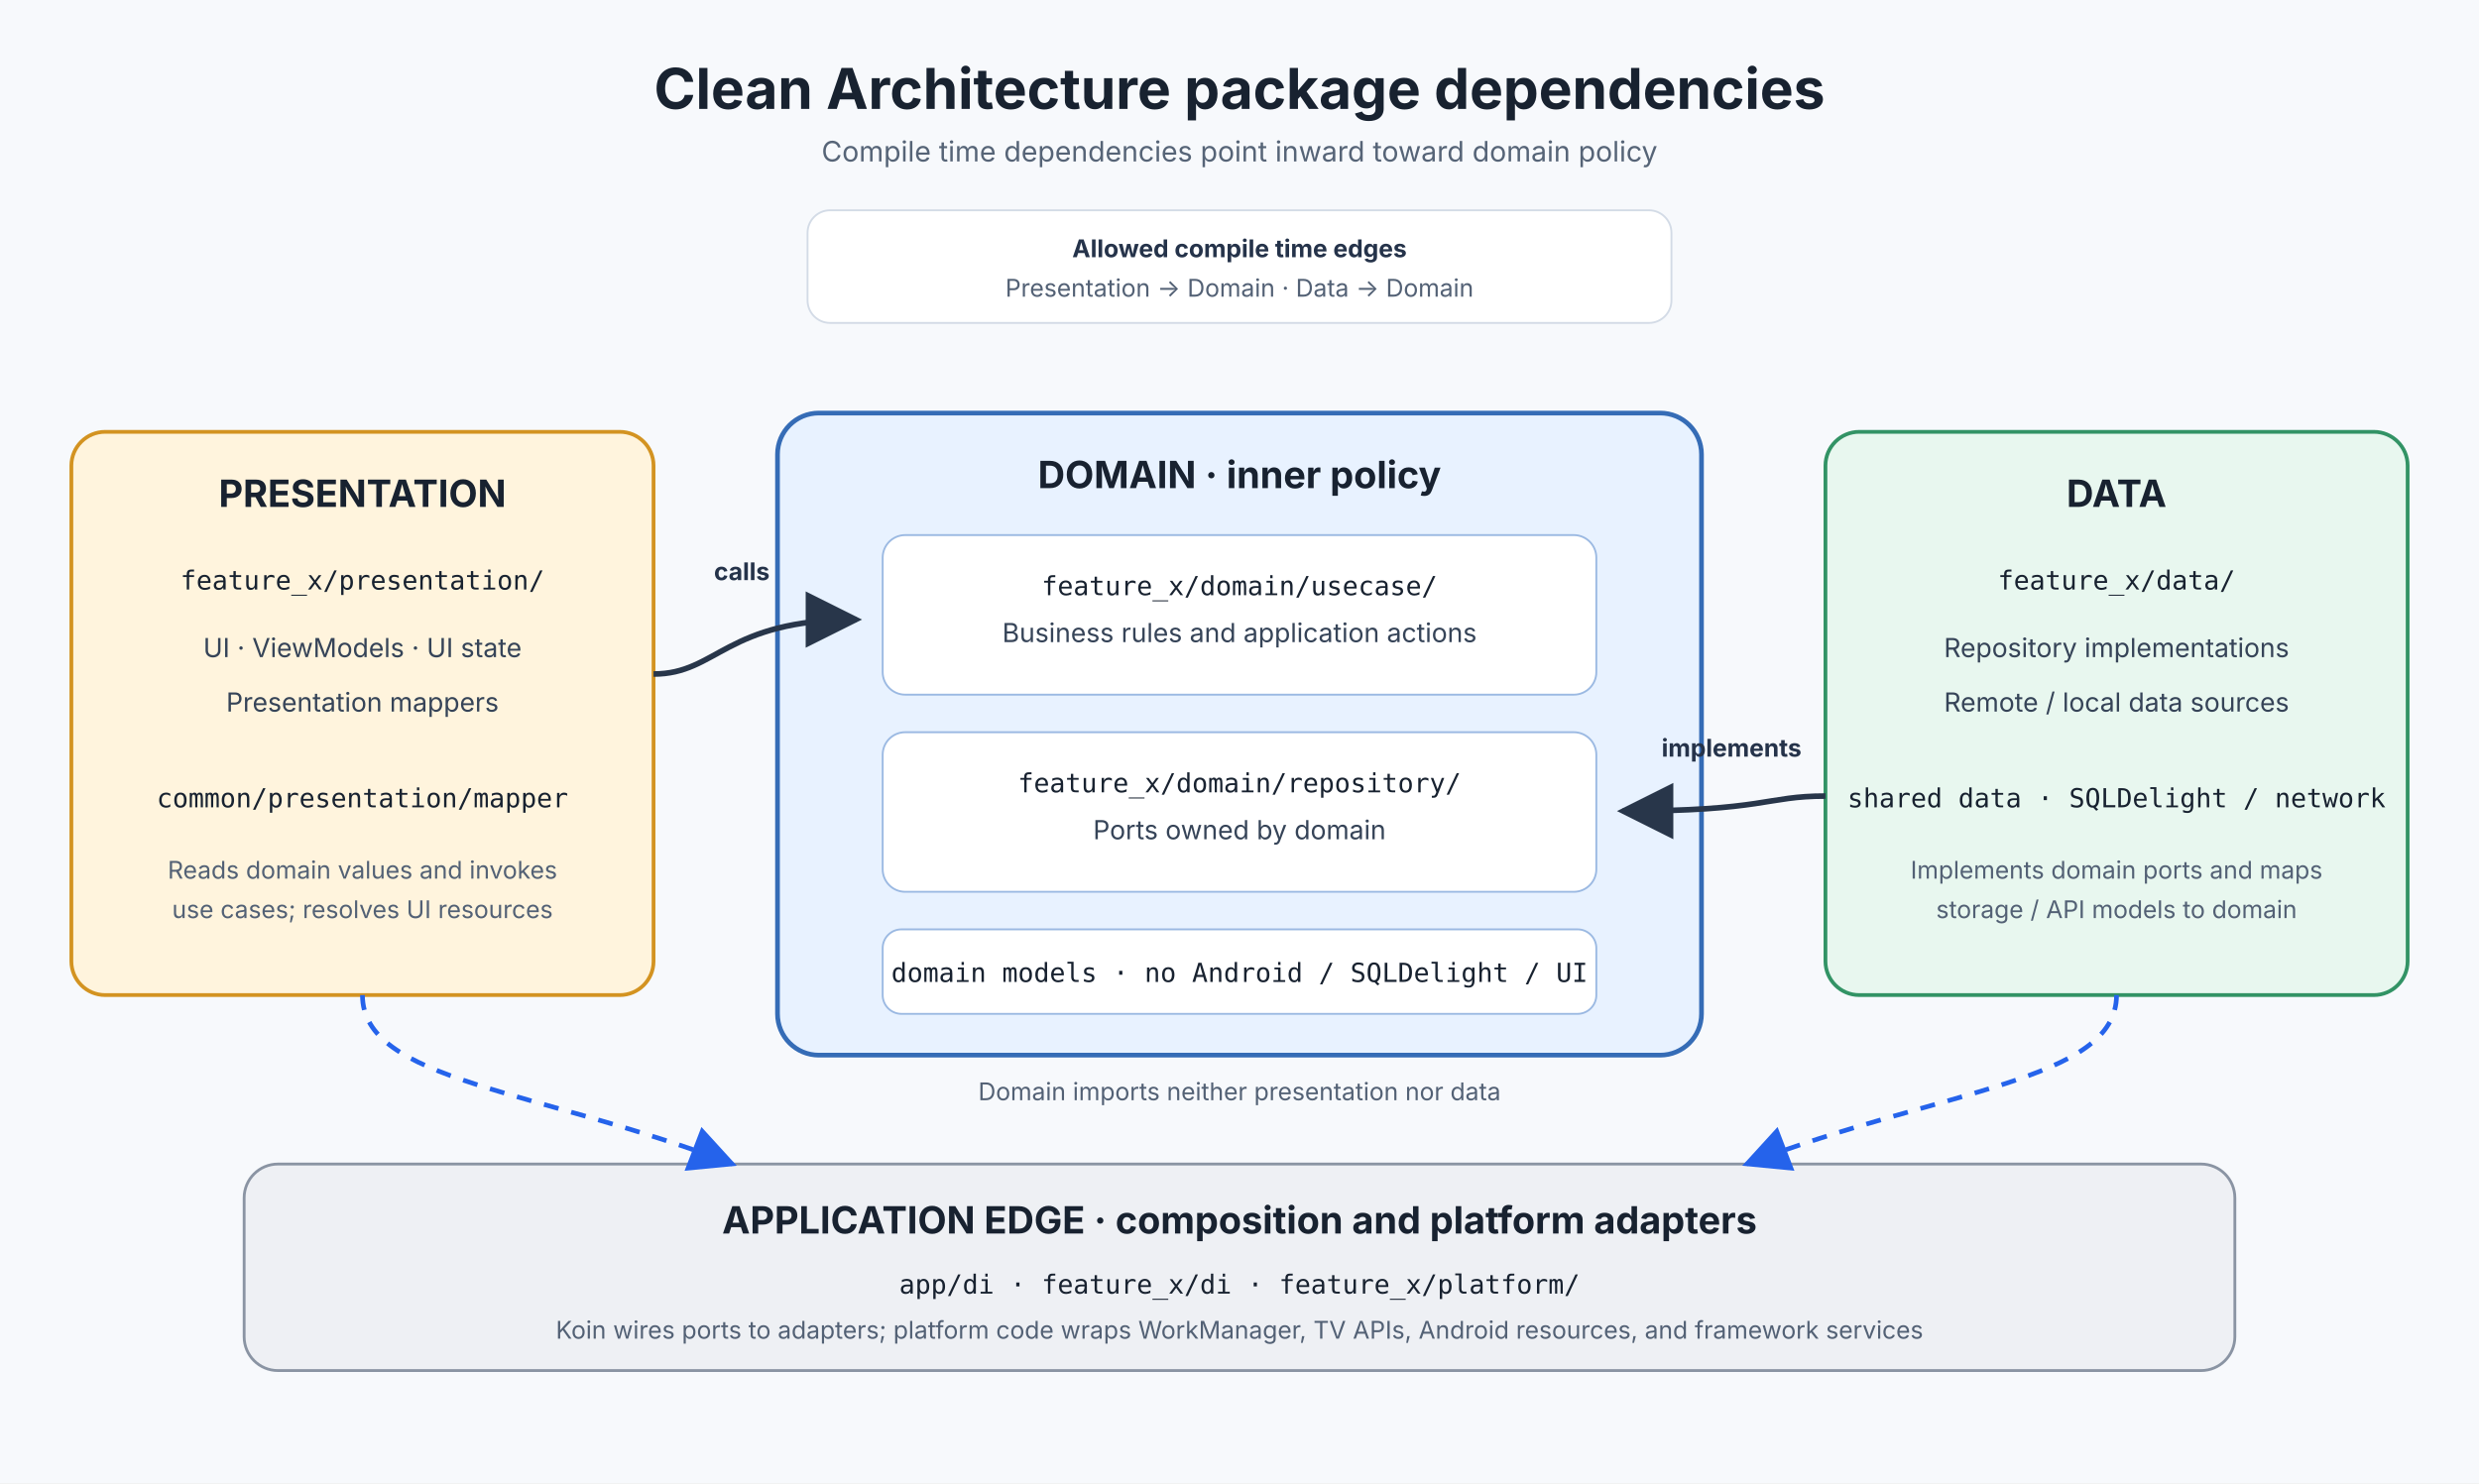
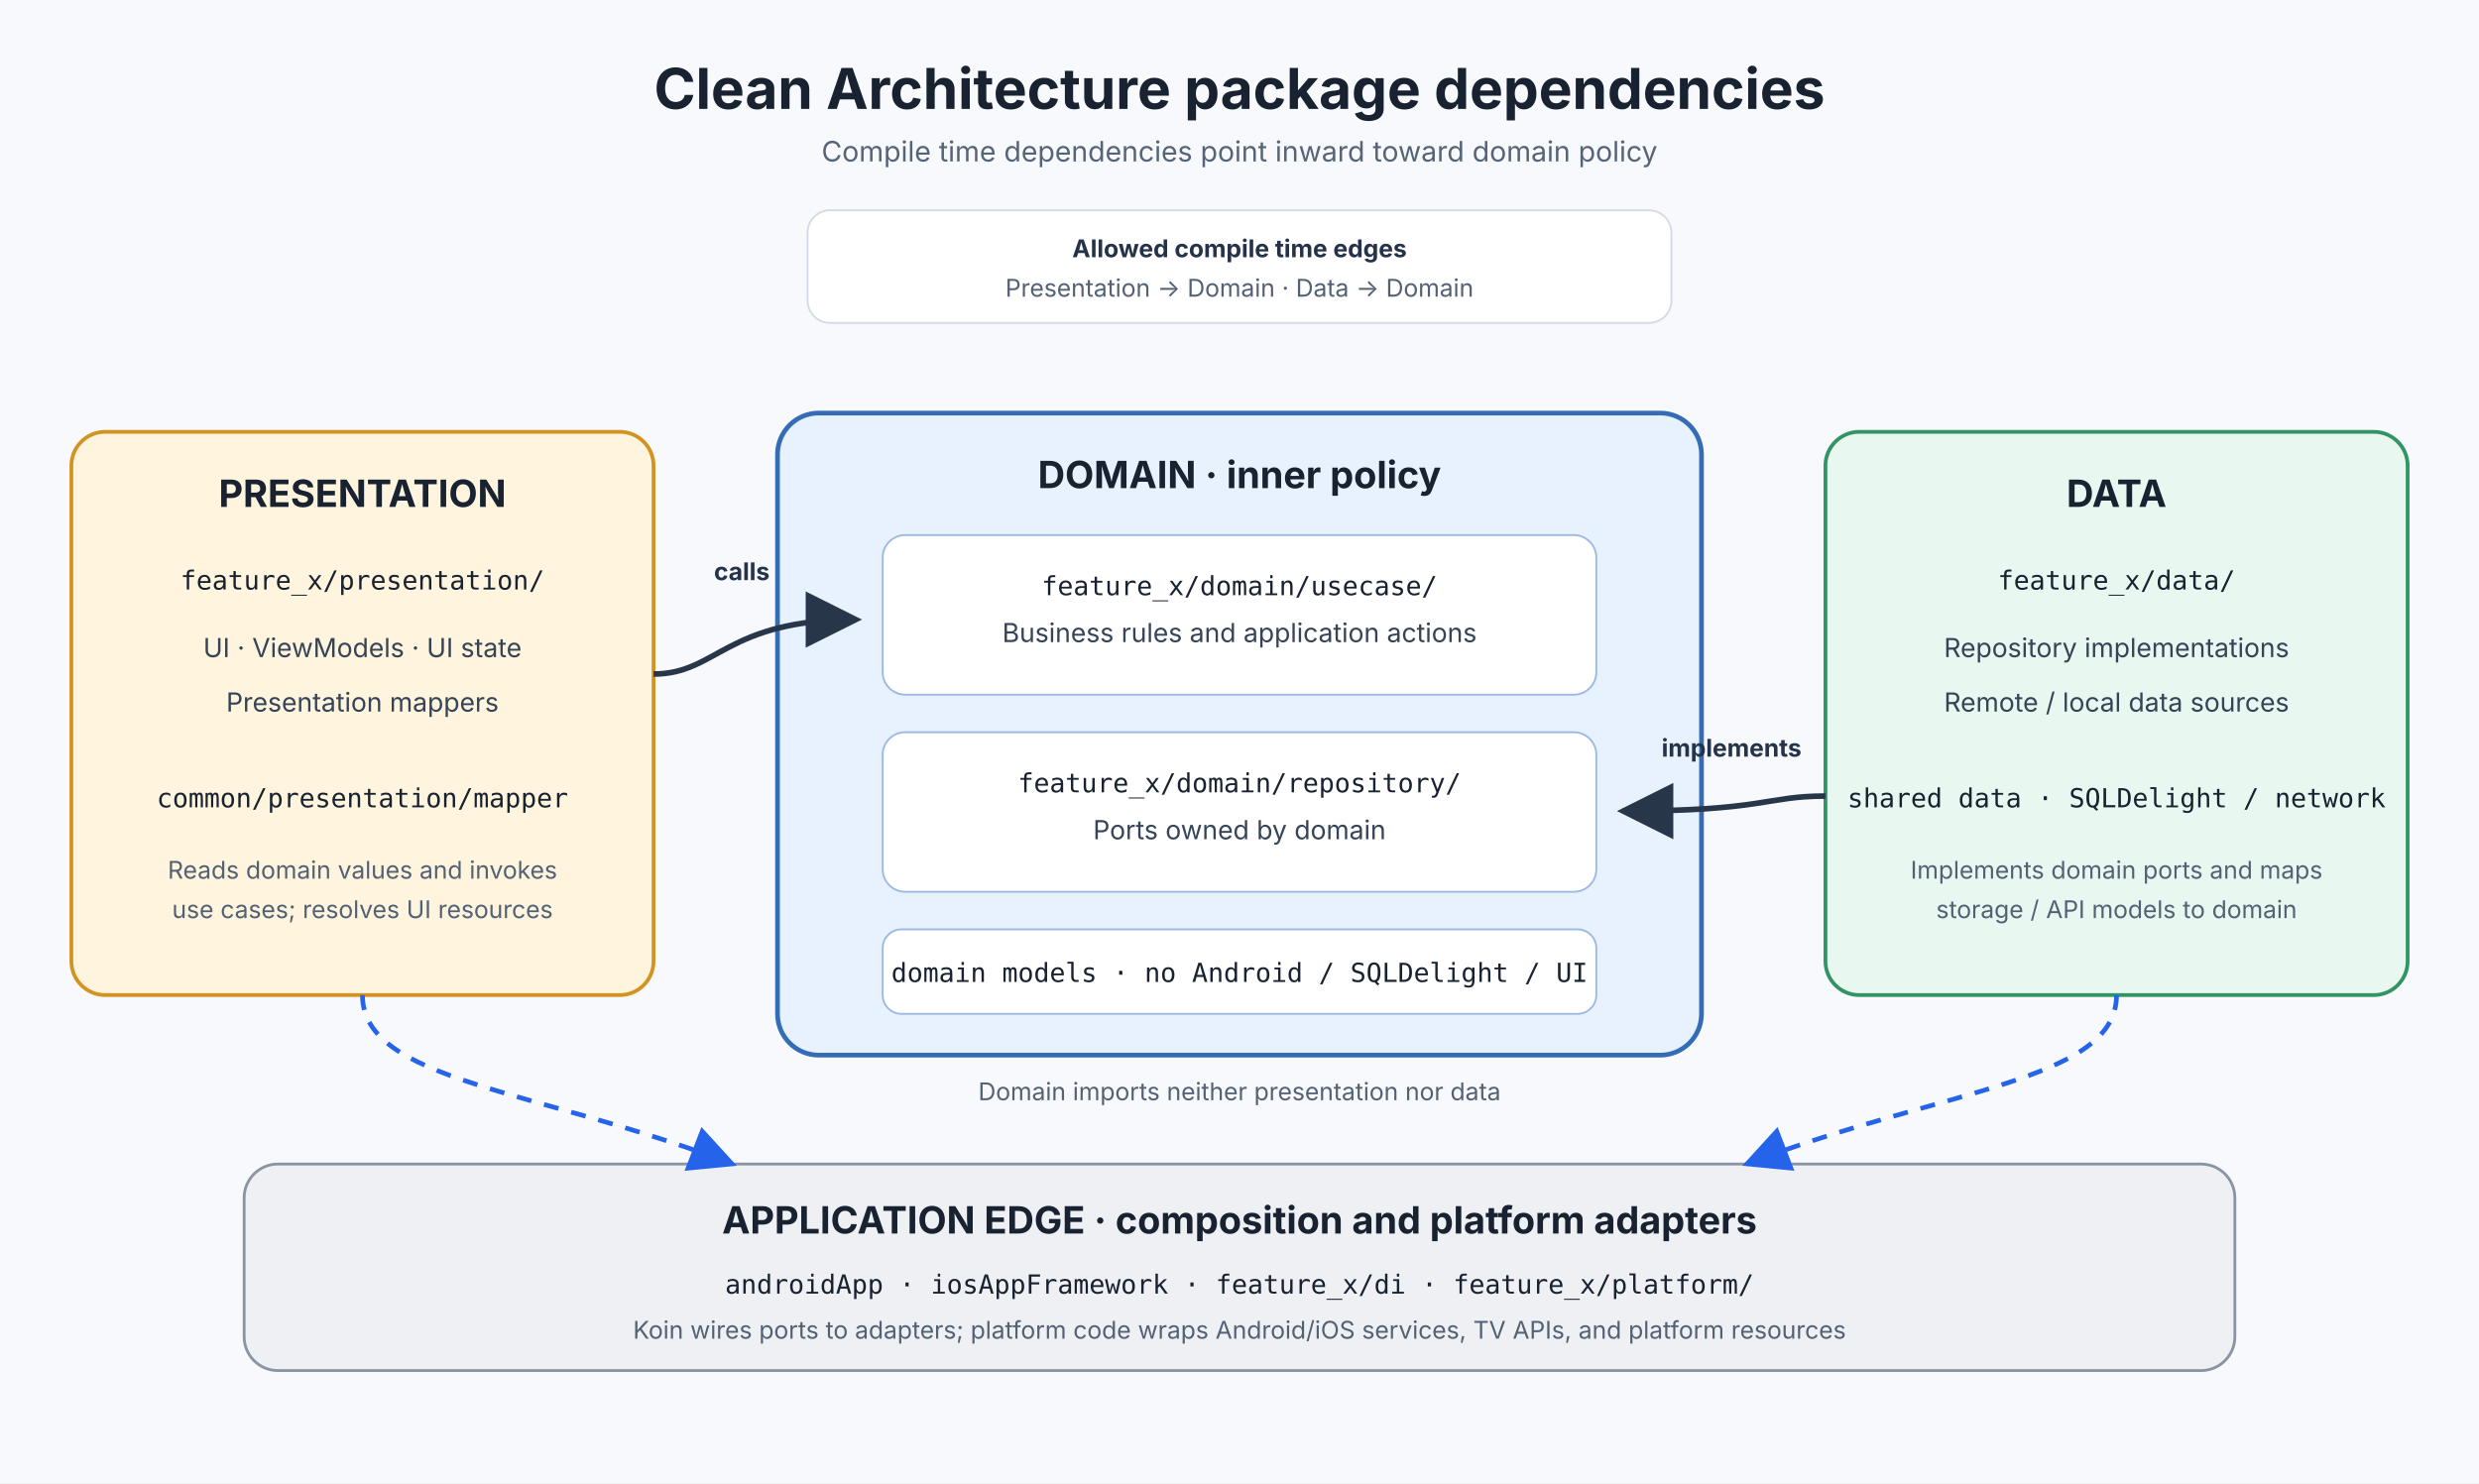
<svg xmlns="http://www.w3.org/2000/svg" width="1320" height="790" viewBox="0 0 1320 790" role="img" aria-labelledby="title desc">
  <defs>
    <marker id="arrow" markerWidth="12" markerHeight="12" refX="10" refY="6" orient="auto">
      <path d="M1 1 L11 6 L1 11 Z" fill="#28364a" />
    </marker>
    <marker id="arrowBlue" markerWidth="12" markerHeight="12" refX="10" refY="6" orient="auto">
      <path d="M1 1 L11 6 L1 11 Z" fill="#2563eb" />
    </marker>
    <style>
      text { font-family: Inter, ui-sans-serif, system-ui, -apple-system, BlinkMacSystemFont, "Segoe UI", sans-serif; fill: #182230; }
      .title { font-size: 30px; font-weight: 750; }
      .subtitle { font-size: 15px; fill: #566477; }
      .layer { font-size: 20px; font-weight: 700; }
      .pkg { font-family: ui-monospace, SFMono-Regular, Menlo, Consolas, monospace; font-size: 14px; }
      .detail { font-size: 14px; fill: #364458; }
      .note { font-size: 13px; fill: #536175; }
      .dependency { font-size: 13px; font-weight: 650; fill: #25334a; }
    </style>
  </defs>
  <rect width="1320" height="790" fill="#f7f9fc" />
  <text x="660" y="58" text-anchor="middle" class="title">Clean Architecture package dependencies</text>
  <text x="660" y="86" text-anchor="middle" class="subtitle">Compile time dependencies point inward toward domain policy</text>
  <rect x="414" y="220" width="492" height="342" rx="22" fill="#e8f2ff" stroke="#356cb6" stroke-width="2.5" />
  <text x="660" y="260" text-anchor="middle" class="layer">DOMAIN · inner policy</text>
  <rect x="470" y="285" width="380" height="85" rx="12" fill="#fff" stroke="#9bb9e2" />
  <text x="660" y="317" text-anchor="middle" class="pkg">feature_x/domain/usecase/</text>
  <text x="660" y="342" text-anchor="middle" class="detail">Business rules and application actions</text>
  <rect x="470" y="390" width="380" height="85" rx="12" fill="#fff" stroke="#9bb9e2" />
  <text x="660" y="422" text-anchor="middle" class="pkg">feature_x/domain/repository/</text>
  <text x="660" y="447" text-anchor="middle" class="detail">Ports owned by domain</text>
  <rect x="470" y="495" width="380" height="45" rx="10" fill="#fff" stroke="#9bb9e2" />
  <text x="660" y="523" text-anchor="middle" class="pkg">domain models · no Android / SQLDelight / UI</text>
  <rect x="38" y="230" width="310" height="300" rx="18" fill="#fff4dd" stroke="#d39321" stroke-width="2" />
  <text x="193" y="270" text-anchor="middle" class="layer">PRESENTATION</text>
  <text x="193" y="314" text-anchor="middle" class="pkg">feature_x/presentation/</text>
  <text x="193" y="350" text-anchor="middle" class="detail">UI · ViewModels · UI state</text>
  <text x="193" y="379" text-anchor="middle" class="detail">Presentation mappers</text>
  <text x="193" y="430" text-anchor="middle" class="pkg">common/presentation/mapper</text>
  <text x="193" y="468" text-anchor="middle" class="note">Reads domain values and invokes</text>
  <text x="193" y="489" text-anchor="middle" class="note">use cases; resolves UI resources</text>
  <rect x="972" y="230" width="310" height="300" rx="18" fill="#e8f7ef" stroke="#329365" stroke-width="2" />
  <text x="1127" y="270" text-anchor="middle" class="layer">DATA</text>
  <text x="1127" y="314" text-anchor="middle" class="pkg">feature_x/data/</text>
  <text x="1127" y="350" text-anchor="middle" class="detail">Repository implementations</text>
  <text x="1127" y="379" text-anchor="middle" class="detail">Remote / local data sources</text>
  <text x="1127" y="430" text-anchor="middle" class="pkg">shared data · SQLDelight / network</text>
  <text x="1127" y="468" text-anchor="middle" class="note">Implements domain ports and maps</text>
  <text x="1127" y="489" text-anchor="middle" class="note">storage / API models to domain</text>
  <path d="M348 359 C382 359 386 330 456 330" fill="none" stroke="#28364a" stroke-width="3" marker-end="url(#arrow)" />
  <text x="395" y="309" text-anchor="middle" class="dependency">calls</text>
  <path d="M972 424 C940 424 940 432 864 432" fill="none" stroke="#28364a" stroke-width="3" marker-end="url(#arrow)" />
  <text x="922" y="403" text-anchor="middle" class="dependency">implements</text>
  <rect x="130" y="620" width="1060" height="110" rx="18" fill="#eef0f4" stroke="#8a94a3" stroke-width="1.5" />
  <text x="660" y="657" text-anchor="middle" class="layer">APPLICATION EDGE · composition and platform adapters</text>
-   <text x="660" y="689" text-anchor="middle" class="pkg">app/di  ·  feature_x/di  ·  feature_x/platform/</text>
-   <text x="660" y="713" text-anchor="middle" class="note">Koin wires ports to adapters; platform code wraps WorkManager, TV APIs, Android resources, and framework services</text>
+   <text x="660" y="689" text-anchor="middle" class="pkg">androidApp  ·  iosAppFramework  ·  feature_x/di  ·  feature_x/platform/</text>
+   <text x="660" y="713" text-anchor="middle" class="note">Koin wires ports to adapters; platform code wraps Android/iOS services, TV APIs, and platform resources</text>
  <path d="M193 530 C193 576 286 580 390 620" fill="none" stroke="#2563eb" stroke-width="2.5" stroke-dasharray="8 7" marker-end="url(#arrowBlue)" />
  <path d="M1127 530 C1127 576 1034 580 930 620" fill="none" stroke="#2563eb" stroke-width="2.5" stroke-dasharray="8 7" marker-end="url(#arrowBlue)" />
  <rect x="430" y="112" width="460" height="60" rx="12" fill="#fff" stroke="#d3dbe6" />
  <text x="660" y="137" text-anchor="middle" class="dependency">Allowed compile time edges</text>
  <text x="660" y="158" text-anchor="middle" class="note">Presentation → Domain   ·   Data → Domain</text>
  <text x="660" y="586" text-anchor="middle" class="note">Domain imports neither presentation nor data</text>
</svg>
